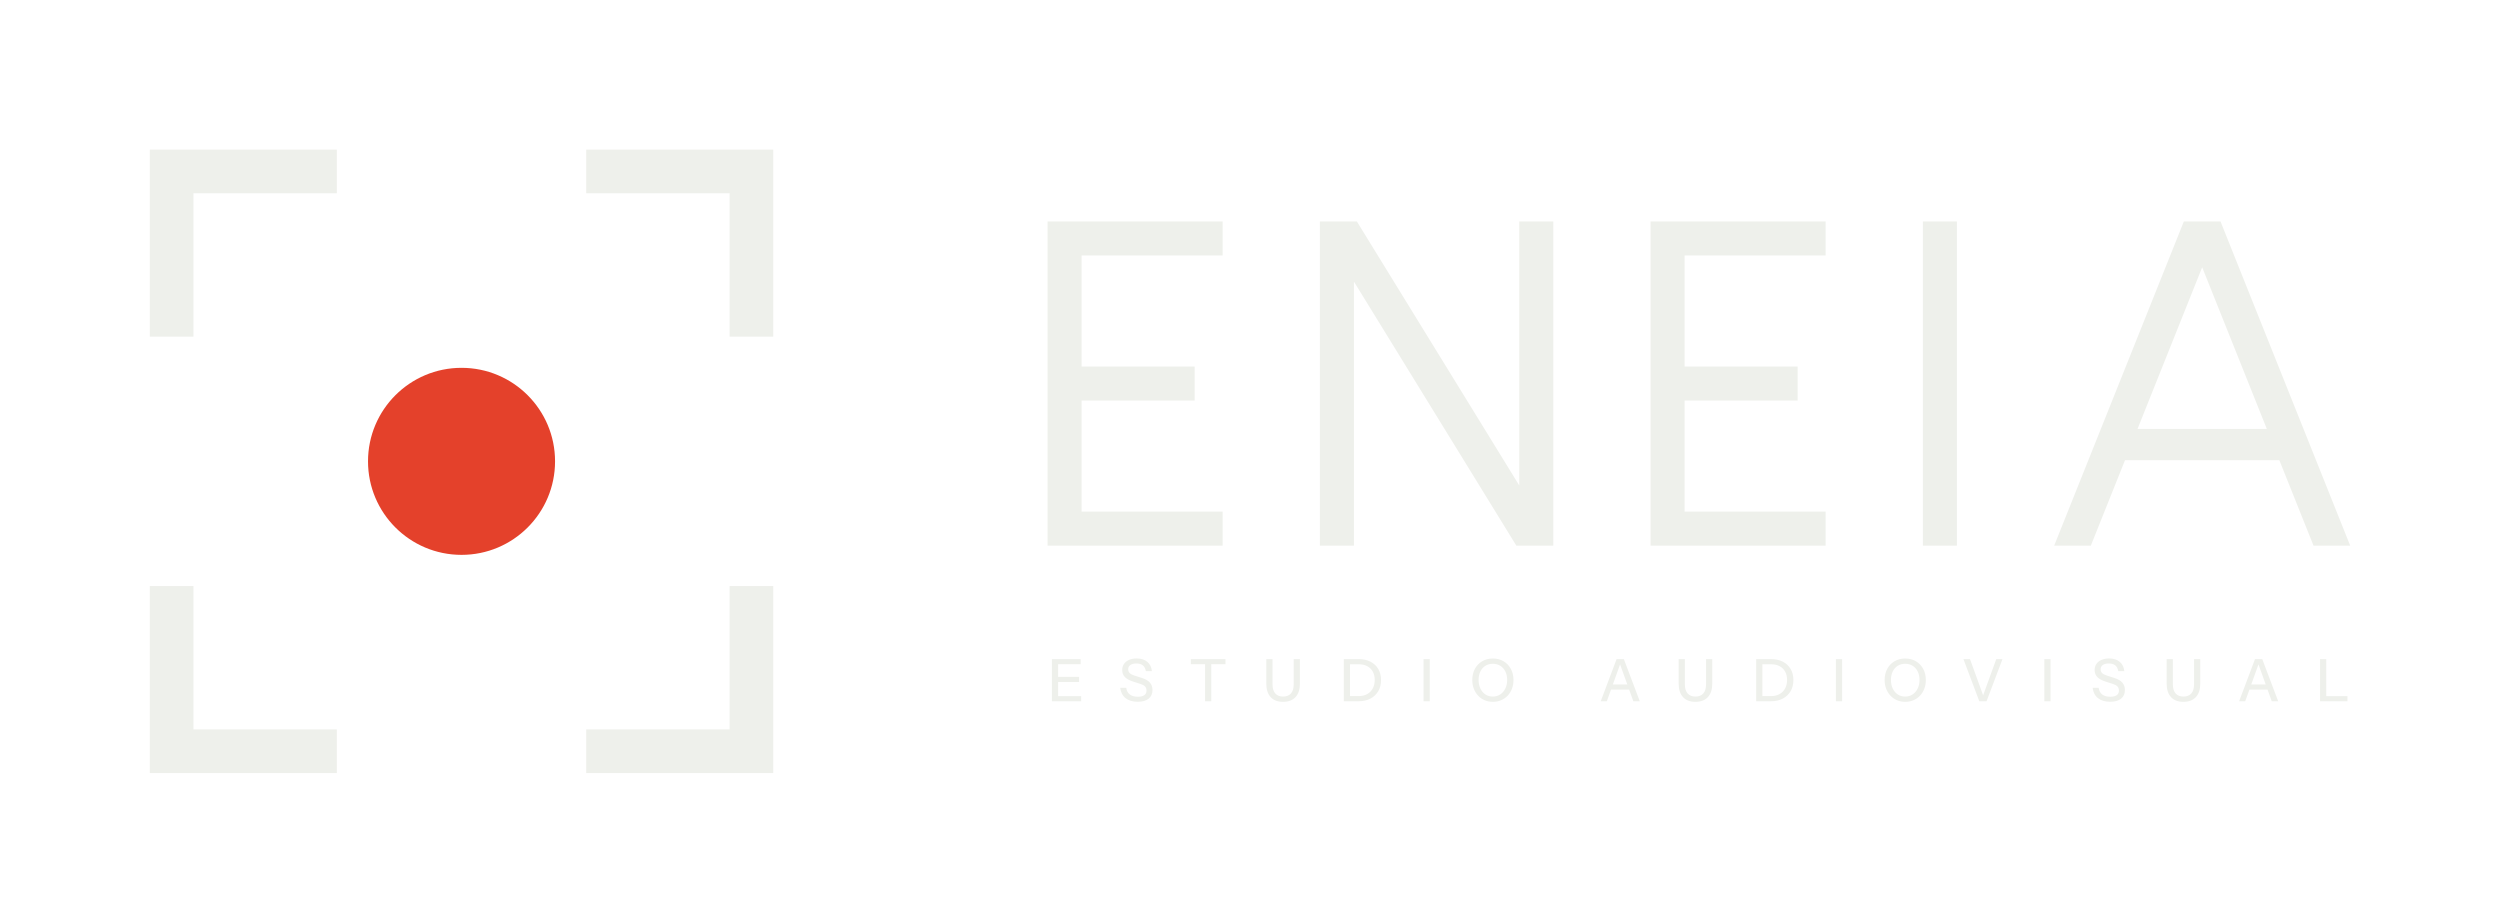
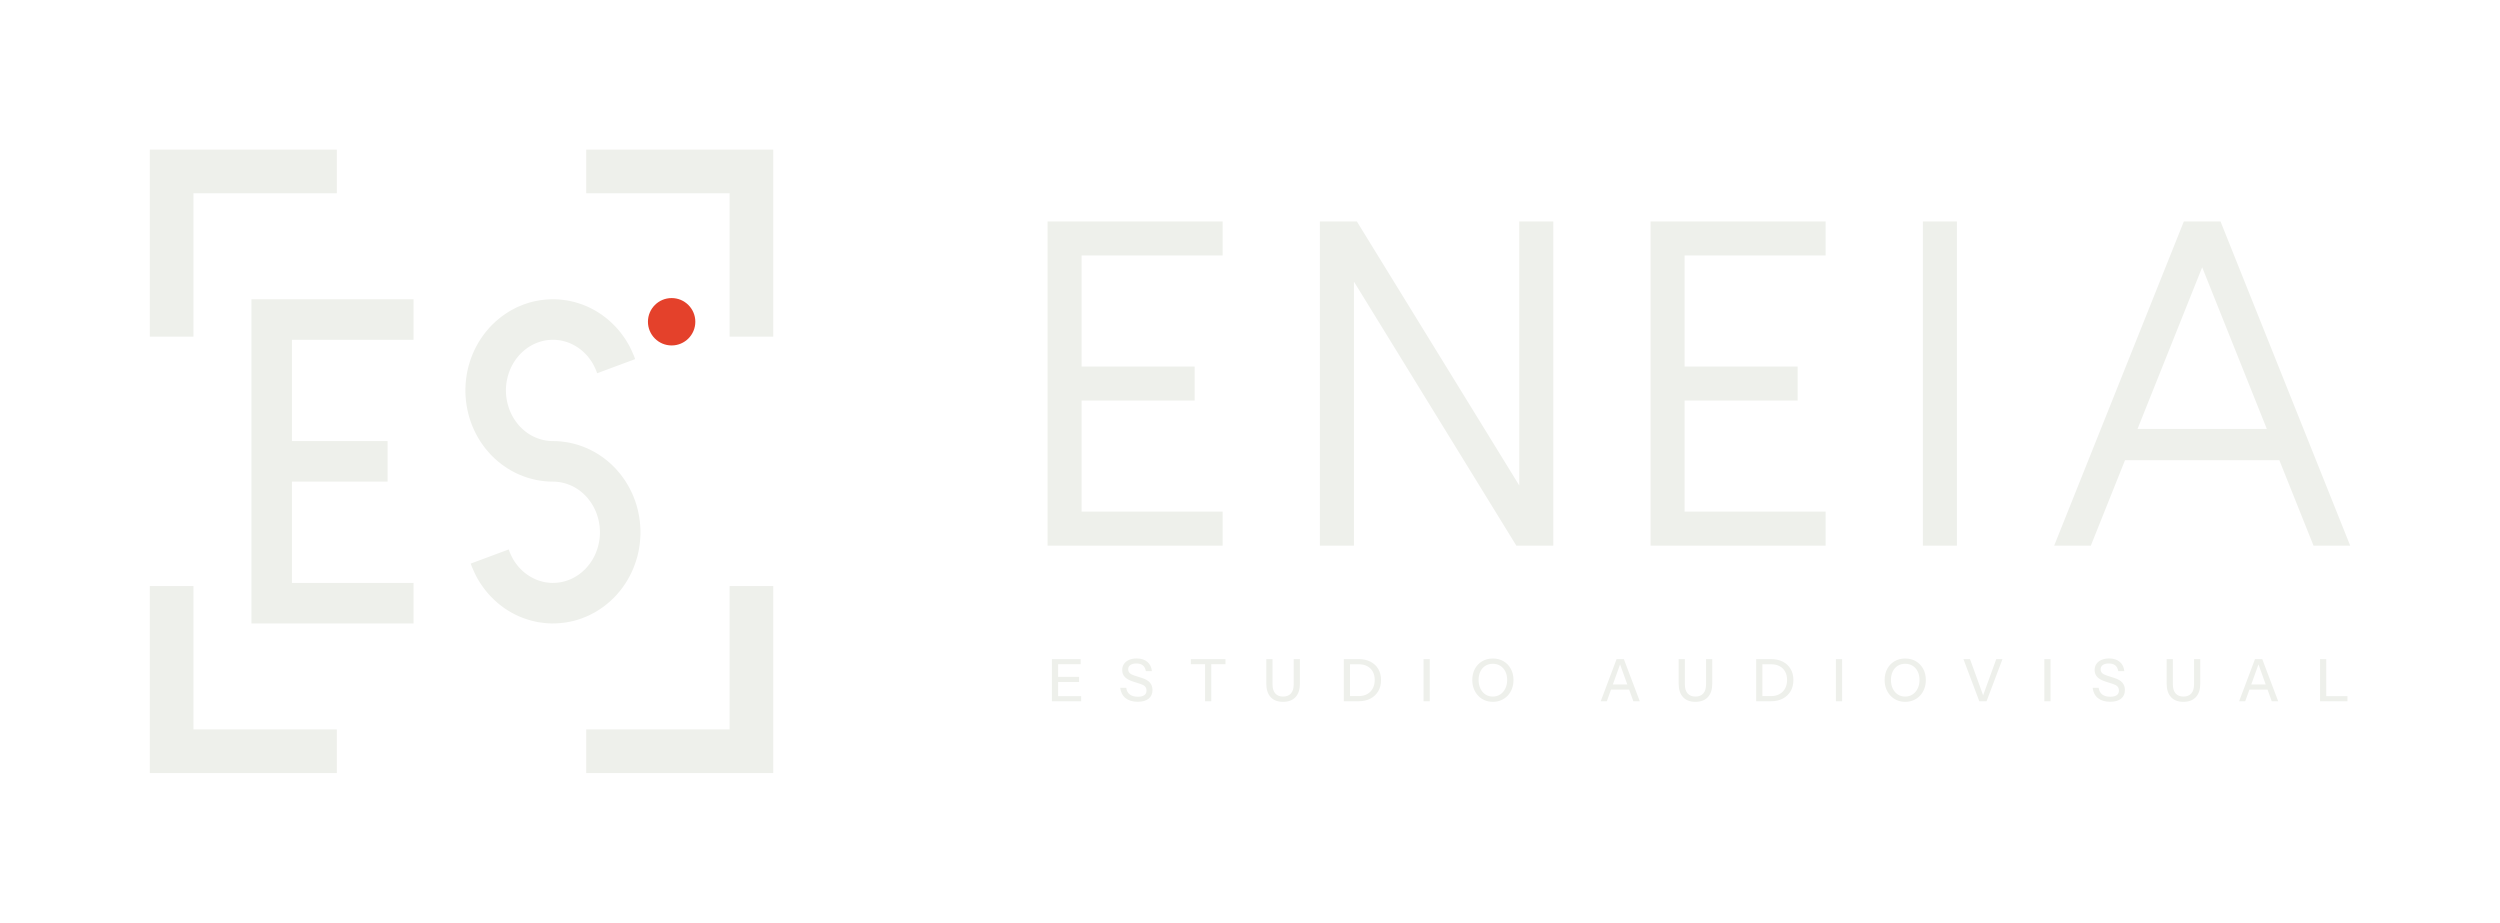
<svg xmlns="http://www.w3.org/2000/svg" viewBox="0 0 400.94 148.00" width="401" height="148" role="img" aria-label="Eneia Estudio">
  <path d="M24.00 54.00 L31.00 54.00 L31.00 31.00 L54.00 31.00 L54.00 24.00 L31.00 24.00 L24.00 24.00 L24.00 31.00 Z M117.00 31.00 L117.00 54.00 L124.00 54.00 L124.00 31.00 L124.00 24.00 L117.00 24.00 L94.00 24.00 L94.00 31.00 Z M24.00 124.00 L31.00 124.00 L54.00 124.00 L54.00 117.00 L31.00 117.00 L31.00 94.00 L24.00 94.00 L24.00 117.00 Z M94.00 117.00 L94.00 124.00 L117.00 124.00 L124.00 124.00 L124.00 117.00 L124.00 94.00 L117.00 94.00 L117.00 117.00 Z" fill="#EEF0EB" />
-   <circle cx="74.00" cy="74.00" r="15.00" fill="#E4412B" />
+   <path d="M46.80 48.00 L40.30 48.00 L40.30 54.50 L40.30 70.75 L40.30 77.25 L40.30 93.50 L40.30 100.00 L46.80 100.00 L66.30 100.00 L66.30 93.50 L46.80 93.50 L46.80 77.25 L62.14 77.25 L62.14 70.75 L46.80 70.75 L46.80 54.50 L66.30 54.50 L66.30 48.00 Z M88.30 70.74 L87.95 70.71 L87.59 70.67 L87.24 70.60 L86.89 70.52 L86.54 70.42 L86.20 70.30 L85.87 70.17 L85.53 70.02 L85.21 69.85 L84.89 69.66 L84.58 69.46 L84.28 69.24 L83.99 69.00 L83.71 68.75 L83.44 68.49 L83.18 68.21 L82.94 67.91 L82.71 67.61 L82.49 67.29 L82.28 66.95 L82.09 66.61 L81.92 66.26 L81.76 65.90 L81.62 65.53 L81.50 65.15 L81.39 64.77 L81.30 64.38 L81.23 63.98 L81.17 63.59 L81.14 63.19 L81.12 62.79 L81.12 62.38 L81.14 61.98 L81.18 61.58 L81.24 61.19 L81.32 60.79 L81.41 60.40 L81.52 60.02 L81.65 59.65 L81.79 59.28 L81.95 58.92 L82.13 58.57 L82.32 58.23 L82.53 57.90 L82.75 57.58 L82.99 57.28 L83.23 56.99 L83.49 56.71 L83.77 56.45 L84.05 56.20 L84.34 55.97 L84.64 55.75 L84.96 55.55 L85.27 55.37 L85.60 55.20 L85.93 55.05 L86.27 54.92 L86.61 54.81 L86.96 54.71 L87.31 54.63 L87.66 54.57 L88.02 54.53 L88.37 54.51 L88.73 54.50 L89.09 54.51 L89.44 54.55 L89.80 54.59 L90.15 54.66 L90.50 54.75 L90.84 54.85 L91.19 54.97 L91.52 55.11 L91.85 55.27 L92.17 55.44 L92.49 55.63 L92.80 55.84 L93.10 56.06 L93.39 56.30 L93.66 56.55 L93.93 56.82 L94.19 57.10 L94.43 57.40 L94.66 57.71 L94.88 58.03 L95.08 58.36 L95.26 58.71 L95.43 59.06 L95.59 59.42 L95.75 59.87 L101.85 57.60 L101.66 57.09 L101.60 56.95 L101.38 56.45 L101.32 56.31 L101.08 55.81 L101.02 55.68 L100.76 55.20 L100.68 55.07 L100.40 54.60 L100.32 54.47 L100.01 54.02 L99.92 53.89 L99.60 53.46 L99.51 53.34 L99.16 52.92 L99.06 52.80 L98.70 52.40 L98.59 52.29 L98.21 51.91 L98.10 51.80 L97.70 51.44 L97.58 51.33 L97.17 50.99 L97.05 50.90 L96.62 50.58 L96.49 50.48 L96.05 50.19 L95.91 50.10 L95.46 49.83 L95.32 49.75 L94.85 49.50 L94.70 49.42 L94.23 49.20 L94.08 49.13 L93.59 48.93 L93.44 48.87 L92.94 48.70 L92.79 48.65 L92.28 48.50 L92.12 48.45 L91.61 48.33 L91.45 48.29 L90.94 48.19 L90.77 48.17 L90.26 48.10 L90.09 48.08 L89.57 48.03 L89.40 48.02 L88.88 48.00 L88.71 48.00 L88.19 48.01 L88.03 48.02 L87.50 48.05 L87.34 48.07 L86.82 48.13 L86.65 48.15 L86.14 48.24 L85.98 48.27 L85.46 48.38 L85.30 48.42 L84.80 48.56 L84.64 48.61 L84.14 48.78 L83.99 48.83 L83.50 49.03 L83.35 49.09 L82.86 49.30 L82.72 49.37 L82.25 49.62 L82.10 49.69 L81.64 49.96 L81.51 50.04 L81.06 50.33 L80.93 50.42 L80.49 50.73 L80.37 50.82 L79.95 51.16 L79.83 51.26 L79.42 51.61 L79.31 51.72 L78.92 52.09 L78.81 52.20 L78.44 52.59 L78.34 52.71 L77.99 53.12 L77.89 53.24 L77.56 53.67 L77.47 53.79 L77.16 54.24 L77.07 54.37 L76.78 54.83 L76.70 54.96 L76.44 55.43 L76.36 55.57 L76.12 56.05 L76.05 56.19 L75.83 56.69 L75.77 56.83 L75.57 57.34 L75.52 57.48 L75.34 58.00 L75.30 58.14 L75.14 58.67 L75.10 58.82 L74.98 59.35 L74.94 59.50 L74.84 60.04 L74.82 60.19 L74.74 60.73 L74.72 60.88 L74.67 61.43 L74.66 61.58 L74.63 62.13 L74.62 62.28 L74.62 62.83 L74.62 62.98 L74.65 63.53 L74.66 63.68 L74.71 64.23 L74.72 64.38 L74.80 64.92 L74.82 65.07 L74.92 65.61 L74.95 65.76 L75.07 66.30 L75.11 66.44 L75.25 66.97 L75.30 67.12 L75.47 67.64 L75.52 67.78 L75.72 68.29 L75.77 68.43 L75.99 68.93 L76.06 69.07 L76.30 69.56 L76.37 69.69 L76.63 70.17 L76.71 70.30 L77.00 70.77 L77.08 70.90 L77.39 71.34 L77.48 71.47 L77.80 71.90 L77.90 72.02 L78.25 72.43 L78.35 72.55 L78.71 72.95 L78.82 73.06 L79.21 73.44 L79.32 73.55 L79.72 73.90 L79.84 74.01 L80.26 74.34 L80.38 74.44 L80.81 74.75 L80.95 74.84 L81.39 75.14 L81.53 75.22 L81.98 75.49 L82.13 75.57 L82.59 75.81 L82.74 75.89 L83.22 76.11 L83.37 76.17 L83.86 76.37 L84.01 76.42 L84.51 76.60 L84.67 76.65 L85.17 76.79 L85.33 76.83 L85.84 76.95 L86.00 76.99 L86.52 77.08 L86.68 77.10 L87.20 77.17 L87.37 77.19 L87.89 77.23 L88.05 77.24 L88.58 77.25 L89.02 77.26 L89.37 77.29 L89.73 77.33 L90.08 77.40 L90.43 77.48 L90.78 77.58 L91.12 77.70 L91.45 77.83 L91.79 77.98 L92.11 78.15 L92.43 78.34 L92.74 78.54 L93.04 78.76 L93.33 79.00 L93.61 79.25 L93.88 79.51 L94.14 79.79 L94.38 80.09 L94.61 80.39 L94.83 80.71 L95.04 81.05 L95.23 81.39 L95.40 81.74 L95.56 82.10 L95.70 82.47 L95.82 82.85 L95.93 83.23 L96.02 83.62 L96.09 84.02 L96.15 84.41 L96.18 84.81 L96.20 85.21 L96.20 85.62 L96.18 86.02 L96.14 86.42 L96.08 86.81 L96.00 87.21 L95.91 87.60 L95.80 87.98 L95.67 88.35 L95.53 88.72 L95.37 89.08 L95.19 89.43 L95.00 89.77 L94.79 90.10 L94.57 90.42 L94.33 90.72 L94.09 91.01 L93.83 91.29 L93.55 91.55 L93.27 91.80 L92.98 92.03 L92.68 92.25 L92.36 92.45 L92.05 92.63 L91.72 92.80 L91.39 92.95 L91.05 93.08 L90.71 93.19 L90.36 93.29 L90.01 93.37 L89.66 93.43 L89.30 93.47 L88.95 93.49 L88.59 93.50 L88.23 93.49 L87.88 93.45 L87.52 93.41 L87.17 93.34 L86.82 93.25 L86.48 93.15 L86.13 93.03 L85.80 92.89 L85.47 92.73 L85.15 92.56 L84.83 92.37 L84.52 92.16 L84.22 91.94 L83.93 91.70 L83.66 91.45 L83.39 91.18 L83.13 90.90 L82.89 90.60 L82.66 90.29 L82.44 89.97 L82.24 89.64 L82.06 89.29 L81.89 88.94 L81.73 88.58 L81.57 88.13 L75.47 90.40 L75.66 90.91 L75.72 91.05 L75.94 91.55 L76.00 91.69 L76.24 92.19 L76.30 92.32 L76.56 92.80 L76.64 92.93 L76.92 93.40 L77.00 93.53 L77.31 93.98 L77.40 94.11 L77.72 94.54 L77.81 94.66 L78.16 95.08 L78.26 95.20 L78.62 95.60 L78.73 95.71 L79.11 96.09 L79.22 96.20 L79.62 96.56 L79.74 96.67 L80.15 97.01 L80.27 97.10 L80.70 97.42 L80.83 97.52 L81.27 97.81 L81.41 97.90 L81.86 98.17 L82.00 98.25 L82.47 98.50 L82.62 98.58 L83.09 98.80 L83.24 98.87 L83.73 99.07 L83.88 99.13 L84.38 99.30 L84.53 99.35 L85.04 99.50 L85.20 99.55 L85.71 99.67 L85.87 99.71 L86.38 99.81 L86.55 99.83 L87.06 99.90 L87.23 99.92 L87.75 99.97 L87.92 99.98 L88.44 100.00 L88.61 100.00 L89.13 99.99 L89.29 99.98 L89.82 99.95 L89.98 99.93 L90.50 99.87 L90.67 99.85 L91.18 99.76 L91.34 99.73 L91.86 99.62 L92.02 99.58 L92.52 99.44 L92.68 99.39 L93.18 99.22 L93.33 99.17 L93.82 98.97 L93.97 98.91 L94.46 98.70 L94.60 98.63 L95.07 98.38 L95.22 98.31 L95.68 98.04 L95.81 97.96 L96.26 97.67 L96.39 97.58 L96.83 97.27 L96.95 97.18 L97.37 96.84 L97.49 96.74 L97.90 96.39 L98.01 96.28 L98.40 95.91 L98.51 95.80 L98.88 95.41 L98.98 95.29 L99.33 94.88 L99.43 94.76 L99.76 94.33 L99.85 94.21 L100.16 93.76 L100.25 93.63 L100.54 93.17 L100.62 93.04 L100.88 92.57 L100.96 92.43 L101.20 91.95 L101.27 91.81 L101.49 91.31 L101.55 91.17 L101.75 90.66 L101.80 90.52 L101.98 90.00 L102.02 89.86 L102.18 89.33 L102.22 89.18 L102.34 88.65 L102.38 88.50 L102.48 87.96 L102.50 87.81 L102.58 87.27 L102.60 87.12 L102.65 86.57 L102.66 86.42 L102.69 85.87 L102.70 85.72 L102.70 85.17 L102.70 85.02 L102.67 84.47 L102.66 84.32 L102.61 83.77 L102.60 83.62 L102.52 83.08 L102.50 82.93 L102.40 82.39 L102.37 82.24 L102.25 81.70 L102.21 81.56 L102.07 81.03 L102.02 80.88 L101.85 80.36 L101.80 80.22 L101.60 79.71 L101.55 79.57 L101.33 79.07 L101.26 78.93 L101.02 78.44 L100.95 78.31 L100.69 77.83 L100.61 77.70 L100.32 77.23 L100.24 77.10 L99.93 76.66 L99.84 76.53 L99.52 76.10 L99.42 75.98 L99.07 75.57 L98.97 75.45 L98.61 75.05 L98.50 74.94 L98.11 74.56 L98.00 74.45 L97.60 74.10 L97.48 73.99 L97.06 73.66 L96.94 73.56 L96.51 73.25 L96.37 73.16 L95.93 72.86 L95.79 72.78 L95.34 72.51 L95.19 72.43 L94.73 72.19 L94.58 72.11 L94.10 71.89 L93.95 71.83 L93.46 71.63 L93.31 71.58 L92.81 71.40 L92.65 71.35 L92.15 71.21 L91.99 71.17 L91.48 71.05 L91.32 71.01 L90.80 70.92 L90.64 70.90 L90.12 70.83 L89.95 70.81 L89.43 70.77 L89.27 70.76 L88.74 70.75 Z" fill="#EEF0EB" />
+   <circle cx="107.70" cy="51.61" r="3.80" fill="#E4412B" />
  <path d="M168.00 35.52 L168.00 40.98 L168.00 58.79 L168.00 64.25 L168.00 82.06 L168.00 87.52 L173.46 87.52 L196.08 87.52 L196.08 82.06 L173.46 82.06 L173.46 64.25 L191.59 64.25 L191.59 58.79 L173.46 58.79 L173.46 40.98 L196.08 40.98 L196.08 35.52 L173.46 35.52 Z M243.19 87.52 L249.12 87.52 L249.12 86.75 L249.12 35.52 L243.66 35.52 L243.66 77.87 L217.61 35.52 L211.68 35.52 L211.68 36.29 L211.68 87.52 L217.14 87.52 L217.14 45.17 Z M264.72 35.52 L264.72 40.98 L264.72 58.79 L264.72 64.25 L264.72 82.06 L264.72 87.52 L270.18 87.52 L292.80 87.52 L292.80 82.06 L270.18 82.06 L270.18 64.25 L288.31 64.25 L288.31 58.79 L270.18 58.79 L270.18 40.98 L292.80 40.98 L292.80 35.52 L270.18 35.52 Z M356.14 35.52 L350.26 35.52 L334.94 73.82 L329.46 87.52 L335.34 87.52 L340.82 73.82 L365.58 73.82 L371.06 87.52 L376.94 87.52 L371.46 73.82 Z M342.83 68.80 L353.20 42.87 L363.57 68.80 Z M313.86 35.52 L313.86 87.52 L308.40 87.52 L308.40 35.52 Z" fill="#EEF0EB" />
  <path d="M168.695 112.48V105.72H169.69V112.48ZM169.183 112.48V111.663H173.389V112.48ZM169.183 109.391V108.574H173.051V109.391ZM169.183 106.537V105.72H173.305V106.537Z M182.462 112.564Q181.241 112.564 180.509 111.982Q179.776 111.4 179.654 110.321H180.621Q180.706 111.025 181.185 111.391Q181.663 111.757 182.48 111.757Q183.166 111.757 183.518 111.504Q183.87 111.25 183.87 110.781Q183.87 110.358 183.635 110.109Q183.4 109.86 182.893 109.701L181.72 109.325Q180.818 109.034 180.396 108.593Q179.973 108.152 179.973 107.476Q179.973 106.903 180.26 106.49Q180.546 106.077 181.067 105.847Q181.588 105.617 182.283 105.617Q183.353 105.617 183.997 106.157Q184.64 106.696 184.734 107.654H183.767Q183.654 107.016 183.278 106.72Q182.903 106.424 182.246 106.424Q181.626 106.424 181.279 106.668Q180.931 106.912 180.931 107.354Q180.931 107.71 181.161 107.95Q181.391 108.189 181.926 108.358L183.156 108.753Q184.011 109.025 184.419 109.494Q184.828 109.964 184.828 110.677Q184.828 111.579 184.208 112.072Q183.588 112.564 182.462 112.564Z M193.261 112.48V106.537H190.98V105.72H196.538V106.537H194.257V112.48Z M205.77 112.574Q204.474 112.574 203.78 111.813Q203.085 111.053 203.085 109.645V105.72H204.08V109.757Q204.08 110.724 204.521 111.227Q204.963 111.729 205.77 111.729Q206.596 111.729 207.037 111.231Q207.479 110.734 207.479 109.757V105.72H208.474V109.663Q208.474 111.053 207.775 111.813Q207.075 112.574 205.77 112.574Z M216.119 112.48V111.654H217.894Q218.701 111.654 219.279 111.325Q219.856 110.997 220.166 110.414Q220.476 109.832 220.476 109.062Q220.476 108.302 220.17 107.739Q219.865 107.175 219.288 106.861Q218.71 106.546 217.894 106.546H216.129V105.72H217.894Q218.983 105.72 219.79 106.133Q220.598 106.546 221.044 107.302Q221.49 108.058 221.49 109.081Q221.49 110.105 221.039 110.87Q220.588 111.635 219.786 112.057Q218.983 112.48 217.903 112.48ZM215.518 112.48V105.72H216.513V112.48Z M228.309 112.48V105.72H229.304V112.48Z M239.428 112.574Q238.705 112.574 238.104 112.316Q237.503 112.057 237.062 111.588Q236.62 111.119 236.372 110.48Q236.123 109.842 236.123 109.072Q236.123 108.058 236.545 107.279Q236.968 106.499 237.714 106.063Q238.461 105.626 239.418 105.626Q240.395 105.626 241.136 106.063Q241.878 106.499 242.305 107.279Q242.733 108.058 242.733 109.081Q242.733 109.842 242.484 110.485Q242.235 111.128 241.794 111.593Q241.352 112.057 240.747 112.316Q240.141 112.574 239.428 112.574ZM239.418 111.729Q240.094 111.729 240.611 111.386Q241.127 111.043 241.423 110.443Q241.719 109.842 241.719 109.062Q241.719 108.293 241.427 107.706Q241.136 107.119 240.62 106.795Q240.104 106.471 239.418 106.471Q238.733 106.471 238.221 106.795Q237.709 107.119 237.423 107.701Q237.137 108.283 237.137 109.062Q237.137 109.851 237.428 110.452Q237.719 111.053 238.231 111.391Q238.742 111.729 239.418 111.729Z M256.727 112.48 259.272 105.72H260.135L257.704 112.48ZM261.957 112.48 259.525 105.72H260.436L262.99 112.48ZM258.013 109.785H261.638V110.612H258.013Z M271.912 112.574Q270.616 112.574 269.921 111.813Q269.226 111.053 269.226 109.645V105.72H270.222V109.757Q270.222 110.724 270.663 111.227Q271.104 111.729 271.912 111.729Q272.738 111.729 273.179 111.231Q273.62 110.734 273.62 109.757V105.72H274.616V109.663Q274.616 111.053 273.916 111.813Q273.217 112.574 271.912 112.574Z M282.261 112.48V111.654H284.035Q284.843 111.654 285.42 111.325Q285.998 110.997 286.307 110.414Q286.617 109.832 286.617 109.062Q286.617 108.302 286.312 107.739Q286.007 107.175 285.43 106.861Q284.852 106.546 284.035 106.546H282.27V105.72H284.035Q285.124 105.72 285.932 106.133Q286.739 106.546 287.185 107.302Q287.631 108.058 287.631 109.081Q287.631 110.105 287.181 110.87Q286.73 111.635 285.927 112.057Q285.124 112.48 284.045 112.48ZM281.66 112.48V105.72H282.655V112.48Z M294.45 112.48V105.72H295.445V112.48Z M305.569 112.574Q304.846 112.574 304.245 112.316Q303.645 112.057 303.203 111.588Q302.762 111.119 302.513 110.48Q302.264 109.842 302.264 109.072Q302.264 108.058 302.687 107.279Q303.109 106.499 303.856 106.063Q304.602 105.626 305.56 105.626Q306.536 105.626 307.278 106.063Q308.02 106.499 308.447 107.279Q308.874 108.058 308.874 109.081Q308.874 109.842 308.625 110.485Q308.377 111.128 307.935 111.593Q307.494 112.057 306.888 112.316Q306.283 112.574 305.569 112.574ZM305.56 111.729Q306.236 111.729 306.752 111.386Q307.269 111.043 307.564 110.443Q307.86 109.842 307.86 109.062Q307.86 108.293 307.569 107.706Q307.278 107.119 306.762 106.795Q306.245 106.471 305.56 106.471Q304.875 106.471 304.363 106.795Q303.851 107.119 303.565 107.701Q303.278 108.283 303.278 109.062Q303.278 109.851 303.569 110.452Q303.861 111.053 304.372 111.391Q304.884 111.729 305.56 111.729Z M317.449 112.48 314.904 105.72H315.956L318.191 111.879H317.937L320.172 105.72H321.167L318.613 112.48Z M327.883 112.48V105.72H328.878V112.48Z M338.438 112.564Q337.218 112.564 336.485 111.982Q335.753 111.4 335.631 110.321H336.598Q336.683 111.025 337.161 111.391Q337.64 111.757 338.457 111.757Q339.142 111.757 339.495 111.504Q339.847 111.25 339.847 110.781Q339.847 110.358 339.612 110.109Q339.377 109.86 338.87 109.701L337.697 109.325Q336.795 109.034 336.373 108.593Q335.95 108.152 335.95 107.476Q335.95 106.903 336.237 106.49Q336.523 106.077 337.044 105.847Q337.565 105.617 338.26 105.617Q339.33 105.617 339.973 106.157Q340.617 106.696 340.71 107.654H339.743Q339.631 107.016 339.255 106.72Q338.88 106.424 338.222 106.424Q337.603 106.424 337.255 106.668Q336.908 106.912 336.908 107.354Q336.908 107.71 337.138 107.95Q337.368 108.189 337.903 108.358L339.133 108.753Q339.987 109.025 340.396 109.494Q340.804 109.964 340.804 110.677Q340.804 111.579 340.185 112.072Q339.565 112.564 338.438 112.564Z M350.186 112.574Q348.891 112.574 348.196 111.813Q347.501 111.053 347.501 109.645V105.72H348.496V109.757Q348.496 110.724 348.938 111.227Q349.379 111.729 350.186 111.729Q351.013 111.729 351.454 111.231Q351.895 110.734 351.895 109.757V105.72H352.89V109.663Q352.89 111.053 352.191 111.813Q351.491 112.574 350.186 112.574Z M359.127 112.48 361.672 105.72H362.535L360.104 112.48ZM364.357 112.48 361.925 105.72H362.836L365.39 112.48ZM360.414 109.785H364.038V110.612H360.414Z M372.105 112.48V105.72H373.101V112.48ZM372.594 112.48V111.663H376.499V112.48Z" fill="#EEF0EB" />
</svg>
